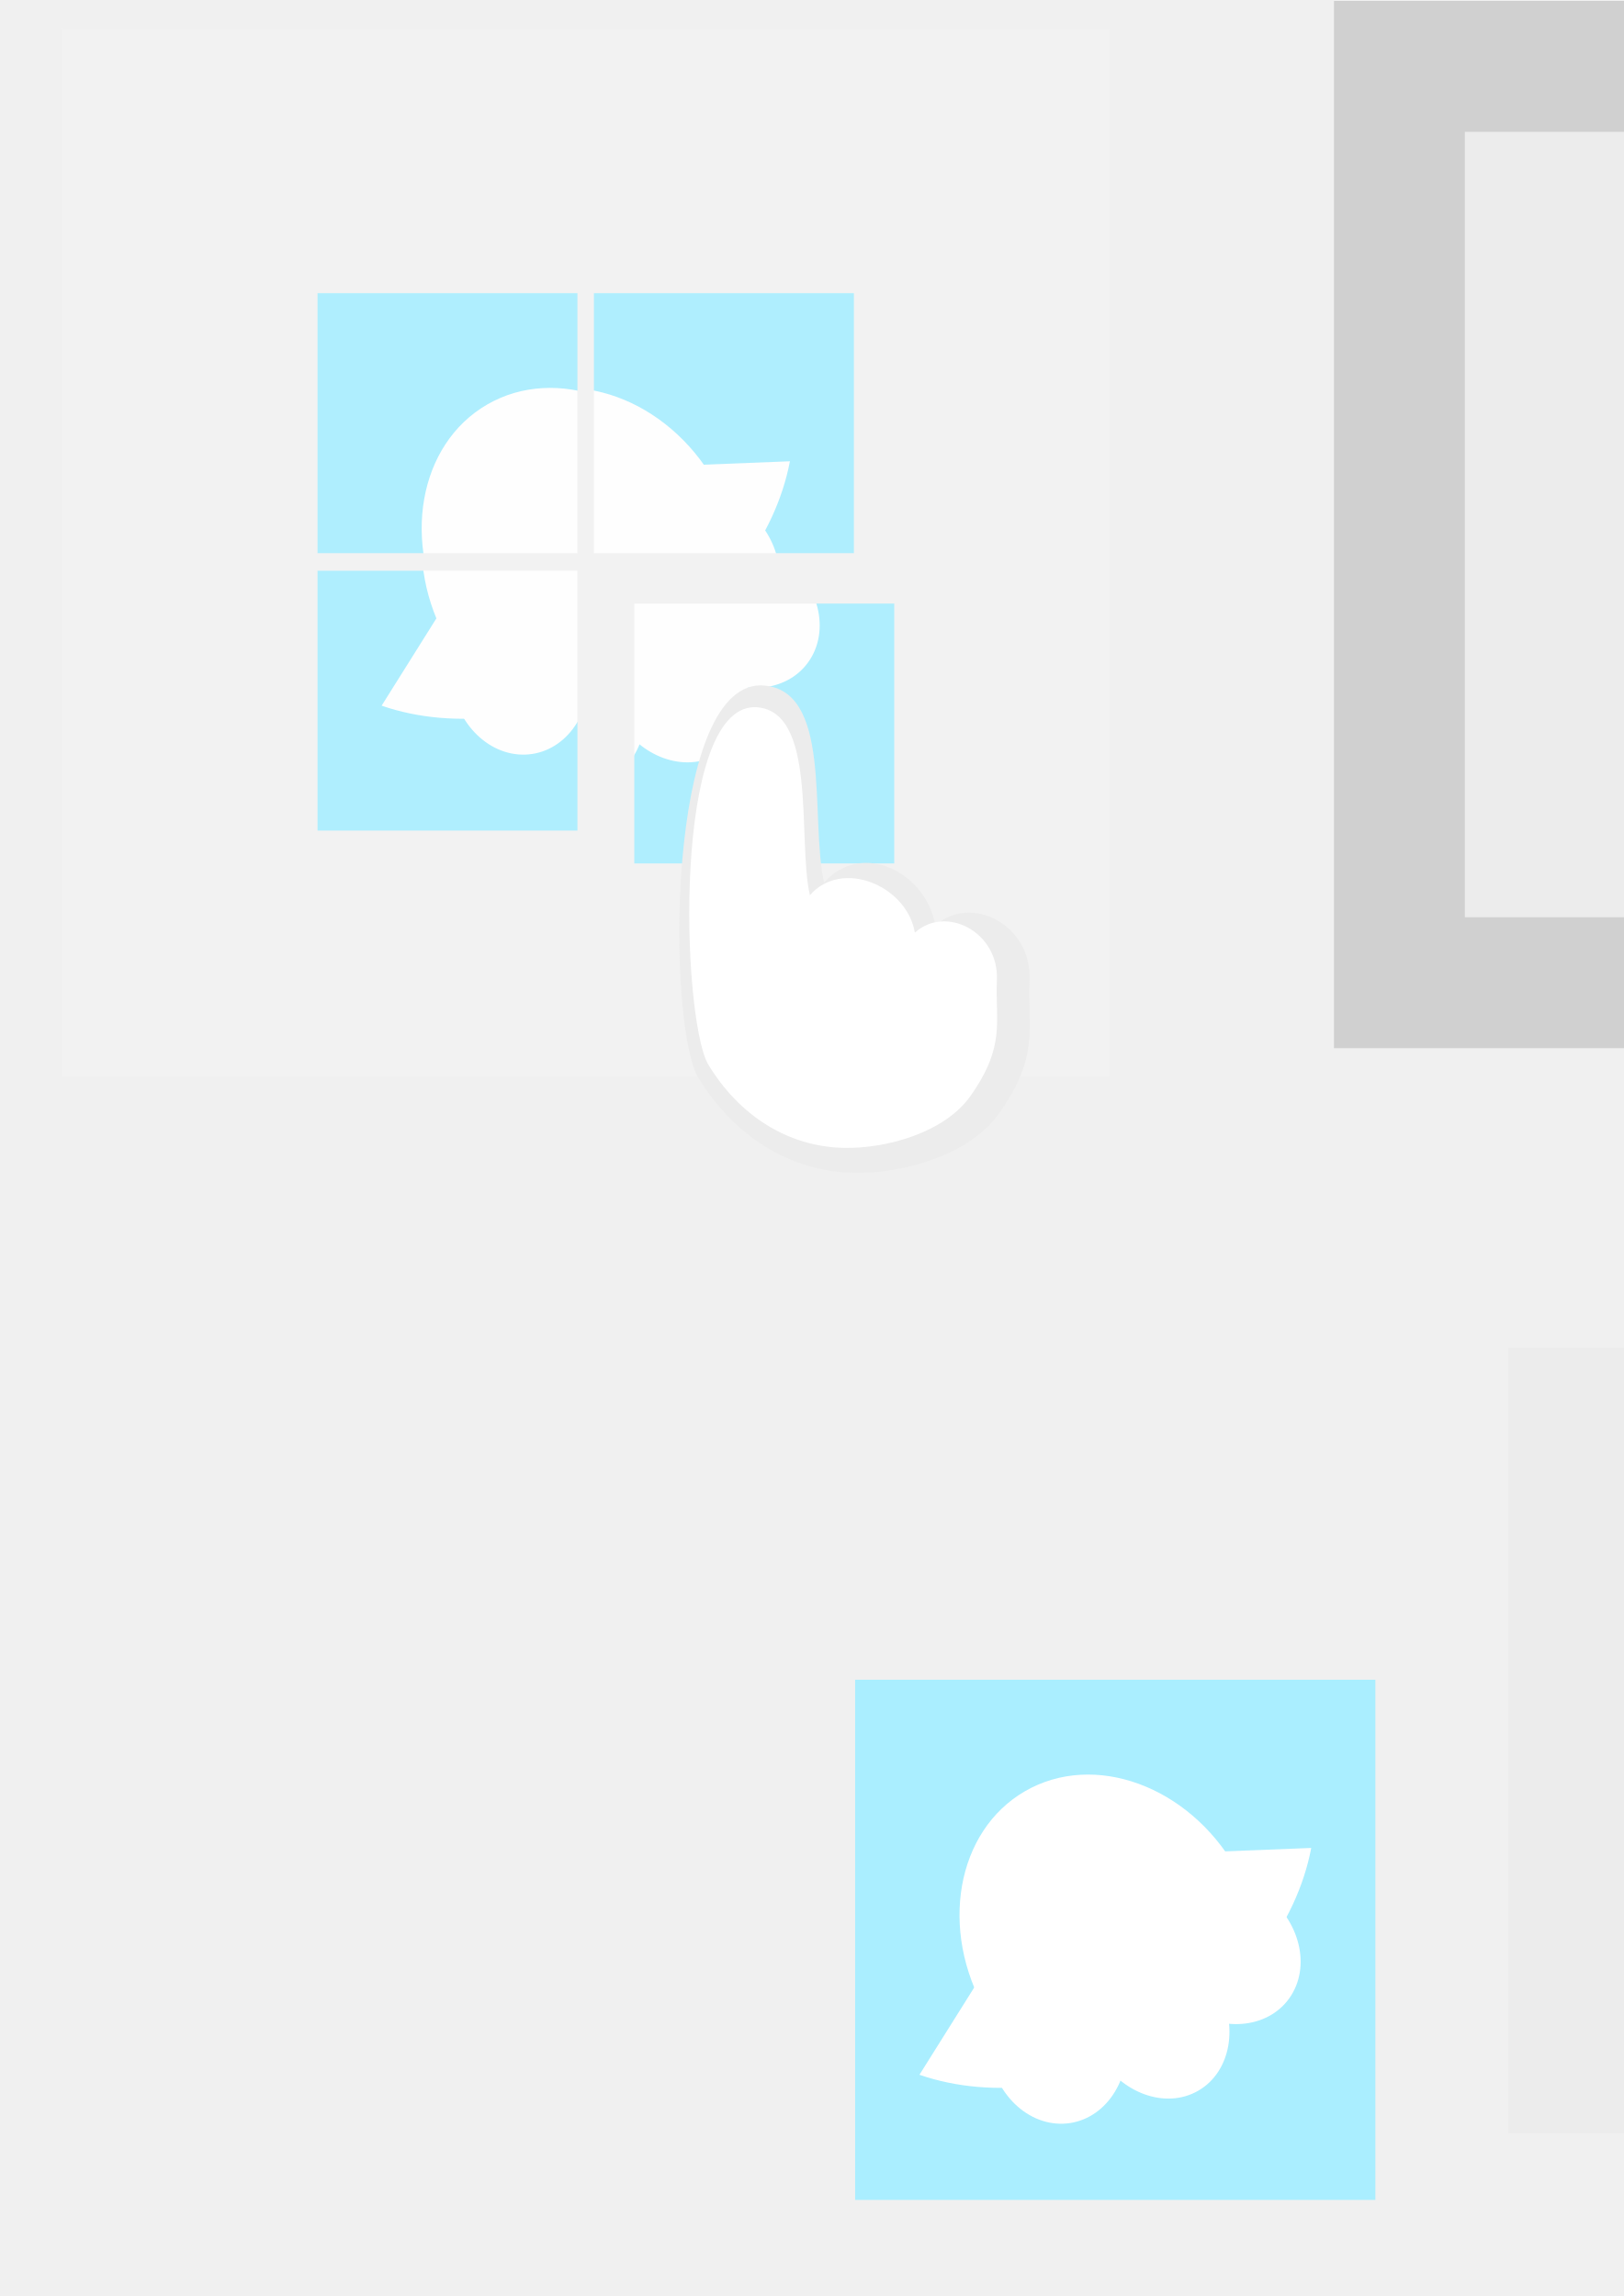
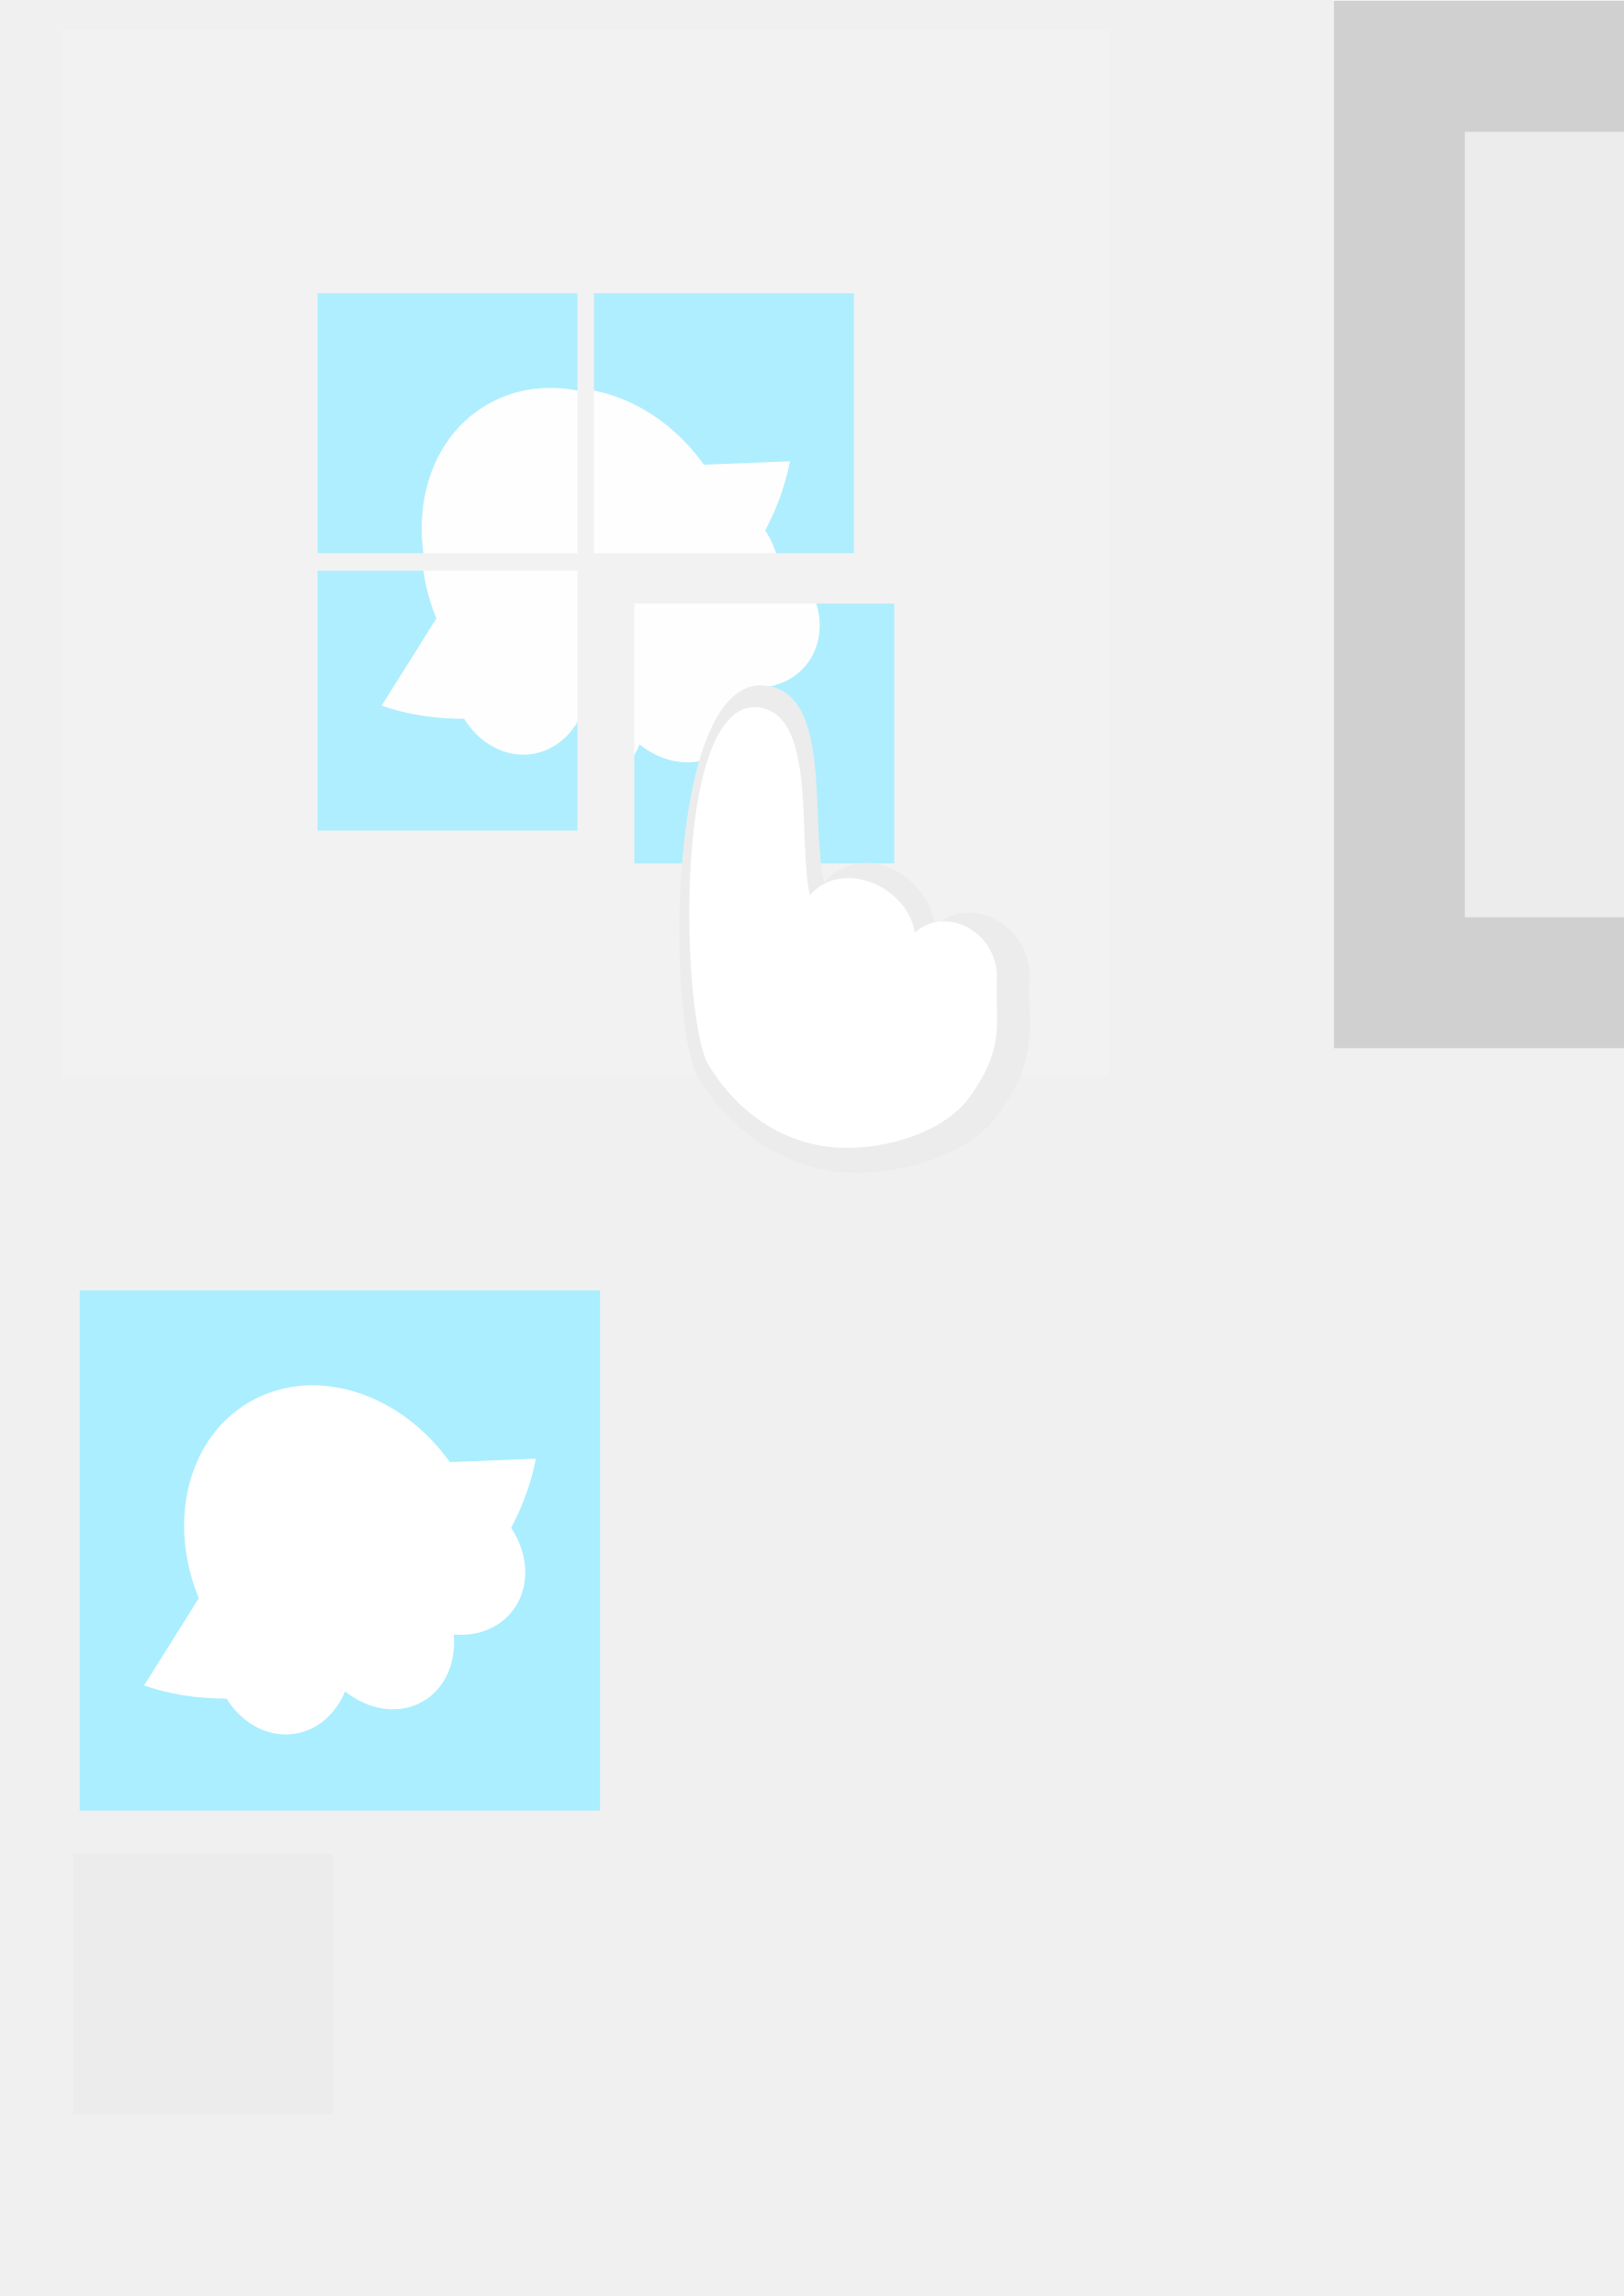
<svg xmlns="http://www.w3.org/2000/svg" id="svg8" version="1.1" viewBox="0 0 210 297" height="297mm" width="210mm">
  <defs id="defs2">
    <mask id="mask1167" maskUnits="userSpaceOnUse">
      <rect style="fill:#ececec;stroke-width:0.099;stroke-opacity:0.498" id="rect1169" width="50.8" height="50.8" x="194.972" y="65.284" />
    </mask>
    <mask id="mask1171" maskUnits="userSpaceOnUse">
      <rect style="fill:#ececec;stroke-width:0.099;stroke-opacity:0.498" id="rect1173" width="50.8" height="50.8" x="245.772" y="65.284" />
    </mask>
    <mask id="mask1175" maskUnits="userSpaceOnUse">
      <rect y="116.084" x="194.972" height="50.8" width="50.8" id="rect1177" style="fill:#ececec;stroke-width:0.099;stroke-opacity:0.498" />
    </mask>
    <mask id="mask1179" maskUnits="userSpaceOnUse">
      <rect y="116.084" x="245.772" height="50.8" width="50.8" id="rect1181" style="fill:#ececec;stroke-width:0.099;stroke-opacity:0.498" />
    </mask>
    <mask id="mask1567" maskUnits="userSpaceOnUse">
      <rect y="3.759" x="8.018" height="135.467" width="135.467" id="rect1569" style="fill:#d0d0d0;stroke-width:0.265;stroke-opacity:0.498" />
    </mask>
    <mask id="mask1167-0" maskUnits="userSpaceOnUse">
      <rect style="fill:#ececec;stroke-width:0.099;stroke-opacity:0.498" id="rect1169-3" width="50.8" height="50.8" x="194.972" y="65.284" />
    </mask>
    <mask id="mask1171-3" maskUnits="userSpaceOnUse">
      <rect style="fill:#ececec;stroke-width:0.099;stroke-opacity:0.498" id="rect1173-4" width="50.8" height="50.8" x="245.772" y="65.284" />
    </mask>
    <mask maskUnits="userSpaceOnUse" id="mask2071">
      <rect y="213.87" x="95.661" height="33.643" width="33.643" id="rect2073" style="fill:#ececec;stroke-width:0.066;stroke-opacity:0.498" />
    </mask>
    <mask maskUnits="userSpaceOnUse" id="mask2075">
      <rect y="247.513" x="95.661" height="33.643" width="33.643" id="rect2077" style="fill:#ececec;stroke-width:0.066;stroke-opacity:0.498" />
    </mask>
    <mask maskUnits="userSpaceOnUse" id="mask2079">
      <rect y="213.87" x="129.304" height="33.643" width="33.643" id="rect2081" style="fill:#ececec;stroke-width:0.066;stroke-opacity:0.498" />
    </mask>
    <mask maskUnits="userSpaceOnUse" id="mask2083">
      <rect y="247.513" x="129.304" height="33.643" width="33.643" id="rect2085" style="fill:#ececec;stroke-width:0.066;stroke-opacity:0.498" />
    </mask>
+     <mask maskUnits="userSpaceOnUse" id="mask2071-1">
+       <rect y="213.87" x="95.661" height="33.643" width="33.643" id="rect2073-3" style="fill:#ececec;stroke-width:0.066;stroke-opacity:0.498" />
+     </mask>
+     <mask maskUnits="userSpaceOnUse" id="mask2075-4">
+       <rect y="247.513" x="95.661" height="33.643" width="33.643" id="rect2077-4" style="fill:#ececec;stroke-width:0.066;stroke-opacity:0.498" />
+     </mask>
+     <mask maskUnits="userSpaceOnUse" id="mask2079-8">
+       <rect y="213.87" x="129.304" height="33.643" width="33.643" id="rect2081-4" style="fill:#ececec;stroke-width:0.066;stroke-opacity:0.498" />
+     </mask>
+     <mask maskUnits="userSpaceOnUse" id="mask2083-6">
+       <rect y="247.513" x="129.304" height="33.643" width="33.643" id="rect2085-1" style="fill:#ececec;stroke-width:0.066;stroke-opacity:0.498" />
+     </mask>
+     <mask maskUnits="userSpaceOnUse" id="mask1931">
+       <rect style="fill:#ececec;fill-opacity:0.978;stroke-width:0.199;stroke-opacity:0.498" id="rect1933" width="101.6" height="101.6" x="33.06" y="28.646" />
+     </mask>
  </defs>
  <g id="layer1">
-     <rect style="fill:#ececec;stroke-width:0.199;stroke-opacity:0.498" id="rect10-1" width="101.6" height="101.6" x="195.07" y="174.356" />
+     <rect style="fill:#ececec;stroke-width:0.199;stroke-opacity:0.498" id="rect10-1" width="101.6" height="101.6" x="316.693" y="18.166" />
    <rect style="fill:#d0d0d0;stroke-width:0.265;stroke-opacity:0.498" id="rect10-9" width="135.467" height="135.467" x="172.525" y="0.119" />
+     <rect y="17.053" x="189.459" height="101.6" width="101.6" id="rect10-1-3" style="fill:#ececec;stroke-width:0.199;stroke-opacity:0.498" />
+     <rect y="239.832" x="9.458" height="33.643" width="33.643" id="rect1022" style="fill:#ececec;stroke-width:0.066;stroke-opacity:0.498" />
+     <rect style="fill:#aaeeff;stroke-width:0.328;stroke-opacity:0.498" id="rect30-5-5-6-60-8" width="67.286" height="67.286" x="10.312" y="166.928" />
    <rect style="fill:#f2f2f2;stroke-width:0.265;stroke-opacity:0.498" id="rect10" width="135.467" height="135.467" x="8.018" y="3.759" />
-     <rect y="17.053" x="189.459" height="101.6" width="101.6" id="rect10-1-3" style="fill:#ececec;stroke-width:0.199;stroke-opacity:0.498" />
-     <rect y="284.64" x="215.577" height="33.643" width="33.643" id="rect1022" style="fill:#ececec;stroke-width:0.066;stroke-opacity:0.498" />
-     <g id="g1731" transform="translate(14.93616,3.413978)">
-       <rect style="fill:#aaeeff;stroke-width:0.328;stroke-opacity:0.498" id="rect30-5-5-6-60-8" width="67.286" height="67.286" x="95.661" y="213.87" />
-       <g id="g1524" style="fill:#ffffff;fill-opacity:1" transform="matrix(0.9566705,-0.5523339,0.5770285,0.9994427,85.86139,103.9134)">
-         <path style="fill:#ffffff;fill-opacity:1;stroke:#000202;stroke-width:0;stroke-linecap:round;stroke-miterlimit:4;stroke-dasharray:none;stroke-opacity:1" id="path1210" d="m -48.238,126.333 a 16.866,19.235 0 0 1 16.866,-19.235 16.866,19.235 0 0 1 16.866,19.235 h -16.866 z" />
-         <path style="fill:#ffffff;fill-opacity:1;stroke:#000202;stroke-width:0;stroke-linecap:round;stroke-miterlimit:4;stroke-dasharray:none;stroke-opacity:1" id="path1210-9" d="m 23.336,-136.731 a 8.021,9.148 0 0 1 8.021,-9.148 8.021,9.148 0 0 1 8.021,9.148 h -8.021 z" transform="scale(-1)" />
-         <path style="fill:#ffffff;fill-opacity:1;stroke:#000202;stroke-width:0;stroke-linecap:round;stroke-miterlimit:4;stroke-dasharray:none;stroke-opacity:1" id="path1210-9-5" transform="rotate(153.0578)" d="m 70.811,-109.884 a 8.021,9.148 0 0 1 8.021,-9.148 8.021,9.148 0 0 1 8.021,9.148 h -8.021 z" />
-         <path style="fill:#ffffff;fill-opacity:1;stroke:#000202;stroke-width:0;stroke-linecap:round;stroke-miterlimit:4;stroke-dasharray:none;stroke-opacity:1" id="path1210-9-5-6" transform="matrix(0.8914639,0.4530917,0.4530917,-0.8914639,0,0)" d="m 14.22,-138.292 a 8.021,9.148 0 0 1 8.021,-9.148 8.021,9.148 0 0 1 8.021,9.148 H 22.241 Z" />
-         <path style="fill:#ffffff;fill-opacity:1;stroke:#000202;stroke-width:0;stroke-linecap:round;stroke-miterlimit:4;stroke-dasharray:none;stroke-opacity:1" id="path1212" d="m -5.689,128.645 a 31.975,23.926 0 0 1 -26.479,10.571 31.975,23.926 0 0 1 -26.524,-10.507 l 26.473,-13.419 z" />
-       </g>
-     </g>
    <g id="g2203" transform="translate(107.9671,-107.5403)">
      <g id="g1731-4" transform="translate(-162.5907,-68.41921)" mask="url(#mask2071)">
        <rect style="fill:#aaeeff;stroke-width:0.328;stroke-opacity:0.498" id="rect30-5-5-6-60-8-1" width="67.286" height="67.286" x="95.661" y="213.87" />
        <g id="g1524-8" style="fill:#ffffff;fill-opacity:1" transform="matrix(0.9566705,-0.5523339,0.5770285,0.9994427,85.86139,103.9134)">
          <path style="fill:#ffffff;fill-opacity:1;stroke:#000202;stroke-width:0;stroke-linecap:round;stroke-miterlimit:4;stroke-dasharray:none;stroke-opacity:1" id="path1210-8" d="m -48.238,126.333 a 16.866,19.235 0 0 1 16.866,-19.235 16.866,19.235 0 0 1 16.866,19.235 h -16.866 z" />
          <path style="fill:#ffffff;fill-opacity:1;stroke:#000202;stroke-width:0;stroke-linecap:round;stroke-miterlimit:4;stroke-dasharray:none;stroke-opacity:1" id="path1210-9-7" transform="scale(-1)" d="m 23.336,-136.731 a 8.021,9.148 0 0 1 8.021,-9.148 8.021,9.148 0 0 1 8.021,9.148 h -8.021 z" />
          <path style="fill:#ffffff;fill-opacity:1;stroke:#000202;stroke-width:0;stroke-linecap:round;stroke-miterlimit:4;stroke-dasharray:none;stroke-opacity:1" id="path1210-9-5-9" transform="rotate(153.0578)" d="m 70.811,-109.884 a 8.021,9.148 0 0 1 8.021,-9.148 8.021,9.148 0 0 1 8.021,9.148 h -8.021 z" />
          <path style="fill:#ffffff;fill-opacity:1;stroke:#000202;stroke-width:0;stroke-linecap:round;stroke-miterlimit:4;stroke-dasharray:none;stroke-opacity:1" id="path1210-9-5-6-8" transform="matrix(0.8914639,0.4530917,0.4530917,-0.8914639,0,0)" d="m 14.22,-138.292 a 8.021,9.148 0 0 1 8.021,-9.148 8.021,9.148 0 0 1 8.021,9.148 H 22.241 Z" />
          <path style="fill:#ffffff;fill-opacity:1;stroke:#000202;stroke-width:0;stroke-linecap:round;stroke-miterlimit:4;stroke-dasharray:none;stroke-opacity:1" id="path1212-3" d="m -5.689,128.645 a 31.975,23.926 0 0 1 -26.479,10.571 31.975,23.926 0 0 1 -26.524,-10.507 l 26.473,-13.419 z" />
        </g>
      </g>
      <g id="g1731-6" transform="translate(-162.5907,-66.14583)" mask="url(#mask2075)">
        <rect style="fill:#aaeeff;stroke-width:0.328;stroke-opacity:0.498" id="rect30-5-5-6-60-8-9" width="67.286" height="67.286" x="95.661" y="213.87" />
        <g id="g1524-4" style="fill:#ffffff;fill-opacity:1" transform="matrix(0.9566705,-0.5523339,0.5770285,0.9994427,85.86139,103.9134)">
          <path style="fill:#ffffff;fill-opacity:1;stroke:#000202;stroke-width:0;stroke-linecap:round;stroke-miterlimit:4;stroke-dasharray:none;stroke-opacity:1" id="path1210-4" d="m -48.238,126.333 a 16.866,19.235 0 0 1 16.866,-19.235 16.866,19.235 0 0 1 16.866,19.235 h -16.866 z" />
          <path style="fill:#ffffff;fill-opacity:1;stroke:#000202;stroke-width:0;stroke-linecap:round;stroke-miterlimit:4;stroke-dasharray:none;stroke-opacity:1" id="path1210-9-4" transform="scale(-1)" d="m 23.336,-136.731 a 8.021,9.148 0 0 1 8.021,-9.148 8.021,9.148 0 0 1 8.021,9.148 h -8.021 z" />
          <path style="fill:#ffffff;fill-opacity:1;stroke:#000202;stroke-width:0;stroke-linecap:round;stroke-miterlimit:4;stroke-dasharray:none;stroke-opacity:1" id="path1210-9-5-0" transform="rotate(153.0578)" d="m 70.811,-109.884 a 8.021,9.148 0 0 1 8.021,-9.148 8.021,9.148 0 0 1 8.021,9.148 h -8.021 z" />
          <path style="fill:#ffffff;fill-opacity:1;stroke:#000202;stroke-width:0;stroke-linecap:round;stroke-miterlimit:4;stroke-dasharray:none;stroke-opacity:1" id="path1210-9-5-6-5" transform="matrix(0.8914639,0.4530917,0.4530917,-0.8914639,0,0)" d="m 14.22,-138.292 a 8.021,9.148 0 0 1 8.021,-9.148 8.021,9.148 0 0 1 8.021,9.148 H 22.241 Z" />
          <path style="fill:#ffffff;fill-opacity:1;stroke:#000202;stroke-width:0;stroke-linecap:round;stroke-miterlimit:4;stroke-dasharray:none;stroke-opacity:1" id="path1212-5" d="m -5.689,128.645 a 31.975,23.926 0 0 1 -26.479,10.571 31.975,23.926 0 0 1 -26.524,-10.507 l 26.473,-13.419 z" />
        </g>
      </g>
      <g id="g1731-1" transform="translate(-160.457,-68.41921)" mask="url(#mask2079)">
        <rect style="fill:#aaeeff;stroke-width:0.328;stroke-opacity:0.498" id="rect30-5-5-6-60-8-94" width="67.286" height="67.286" x="95.661" y="213.87" />
        <g id="g1524-82" style="fill:#ffffff;fill-opacity:1" transform="matrix(0.9566705,-0.5523339,0.5770285,0.9994427,85.86139,103.9134)">
          <path style="fill:#ffffff;fill-opacity:1;stroke:#000202;stroke-width:0;stroke-linecap:round;stroke-miterlimit:4;stroke-dasharray:none;stroke-opacity:1" id="path1210-3" d="m -48.238,126.333 a 16.866,19.235 0 0 1 16.866,-19.235 16.866,19.235 0 0 1 16.866,19.235 h -16.866 z" />
          <path style="fill:#ffffff;fill-opacity:1;stroke:#000202;stroke-width:0;stroke-linecap:round;stroke-miterlimit:4;stroke-dasharray:none;stroke-opacity:1" id="path1210-9-79" transform="scale(-1)" d="m 23.336,-136.731 a 8.021,9.148 0 0 1 8.021,-9.148 8.021,9.148 0 0 1 8.021,9.148 h -8.021 z" />
          <path style="fill:#ffffff;fill-opacity:1;stroke:#000202;stroke-width:0;stroke-linecap:round;stroke-miterlimit:4;stroke-dasharray:none;stroke-opacity:1" id="path1210-9-5-8" transform="rotate(153.0578)" d="m 70.811,-109.884 a 8.021,9.148 0 0 1 8.021,-9.148 8.021,9.148 0 0 1 8.021,9.148 h -8.021 z" />
          <path style="fill:#ffffff;fill-opacity:1;stroke:#000202;stroke-width:0;stroke-linecap:round;stroke-miterlimit:4;stroke-dasharray:none;stroke-opacity:1" id="path1210-9-5-6-0" transform="matrix(0.8914639,0.4530917,0.4530917,-0.8914639,0,0)" d="m 14.22,-138.292 a 8.021,9.148 0 0 1 8.021,-9.148 8.021,9.148 0 0 1 8.021,9.148 H 22.241 Z" />
          <path style="fill:#ffffff;fill-opacity:1;stroke:#000202;stroke-width:0;stroke-linecap:round;stroke-miterlimit:4;stroke-dasharray:none;stroke-opacity:1" id="path1212-6" d="m -5.689,128.645 a 31.975,23.926 0 0 1 -26.479,10.571 31.975,23.926 0 0 1 -26.524,-10.507 l 26.473,-13.419 z" />
        </g>
      </g>
    </g>
+     <g id="g930-7" transform="translate(194.3798,144.1699)" mask="url(#mask1931)">
+       <rect style="fill:#f2f2f2;stroke-width:0.265;stroke-opacity:0.498" id="rect10-2" width="135.467" height="135.467" x="8.018" y="3.759" />
+       <g id="g2203-9" transform="translate(107.9671,-107.5403)">
+         <g id="g1731-4-1" transform="translate(-162.5907,-68.41921)" mask="url(#mask2071-1)">
+           <rect style="fill:#aaeeff;stroke-width:0.328;stroke-opacity:0.498" id="rect30-5-5-6-60-8-1-9" width="67.286" height="67.286" x="95.661" y="213.87" />
+           <g id="g1524-8-5" style="fill:#ffffff;fill-opacity:1" transform="matrix(0.9566705,-0.5523339,0.5770285,0.9994427,85.86139,103.9134)">
+             <path style="fill:#ffffff;fill-opacity:1;stroke:#000202;stroke-width:0;stroke-linecap:round;stroke-miterlimit:4;stroke-dasharray:none;stroke-opacity:1" id="path1210-8-2" d="m -48.238,126.333 a 16.866,19.235 0 0 1 16.866,-19.235 16.866,19.235 0 0 1 16.866,19.235 h -16.866 z" />
+             <path style="fill:#ffffff;fill-opacity:1;stroke:#000202;stroke-width:0;stroke-linecap:round;stroke-miterlimit:4;stroke-dasharray:none;stroke-opacity:1" id="path1210-9-7-1" transform="scale(-1)" d="m 23.336,-136.731 a 8.021,9.148 0 0 1 8.021,-9.148 8.021,9.148 0 0 1 8.021,9.148 h -8.021 z" />
+             <path style="fill:#ffffff;fill-opacity:1;stroke:#000202;stroke-width:0;stroke-linecap:round;stroke-miterlimit:4;stroke-dasharray:none;stroke-opacity:1" id="path1210-9-5-9-8" transform="rotate(153.0578)" d="m 70.811,-109.884 a 8.021,9.148 0 0 1 8.021,-9.148 8.021,9.148 0 0 1 8.021,9.148 h -8.021 z" />
+             <path style="fill:#ffffff;fill-opacity:1;stroke:#000202;stroke-width:0;stroke-linecap:round;stroke-miterlimit:4;stroke-dasharray:none;stroke-opacity:1" id="path1210-9-5-6-8-1" transform="matrix(0.8914639,0.4530917,0.4530917,-0.8914639,0,0)" d="m 14.22,-138.292 a 8.021,9.148 0 0 1 8.021,-9.148 8.021,9.148 0 0 1 8.021,9.148 H 22.241 Z" />
+             <path style="fill:#ffffff;fill-opacity:1;stroke:#000202;stroke-width:0;stroke-linecap:round;stroke-miterlimit:4;stroke-dasharray:none;stroke-opacity:1" id="path1212-3-3" d="m -5.689,128.645 a 31.975,23.926 0 0 1 -26.479,10.571 31.975,23.926 0 0 1 -26.524,-10.507 l 26.473,-13.419 z" />
+           </g>
+         </g>
+         <g id="g1731-6-7" transform="translate(-162.5907,-66.14583)" mask="url(#mask2075-4)">
+           <rect style="fill:#aaeeff;stroke-width:0.328;stroke-opacity:0.498" id="rect30-5-5-6-60-8-9-6" width="67.286" height="67.286" x="95.661" y="213.87" />
+           <g id="g1524-4-0" style="fill:#ffffff;fill-opacity:1" transform="matrix(0.9566705,-0.5523339,0.5770285,0.9994427,85.86139,103.9134)">
+             <path style="fill:#ffffff;fill-opacity:1;stroke:#000202;stroke-width:0;stroke-linecap:round;stroke-miterlimit:4;stroke-dasharray:none;stroke-opacity:1" id="path1210-4-1" d="m -48.238,126.333 a 16.866,19.235 0 0 1 16.866,-19.235 16.866,19.235 0 0 1 16.866,19.235 h -16.866 z" />
+             <path style="fill:#ffffff;fill-opacity:1;stroke:#000202;stroke-width:0;stroke-linecap:round;stroke-miterlimit:4;stroke-dasharray:none;stroke-opacity:1" id="path1210-9-4-2" transform="scale(-1)" d="m 23.336,-136.731 a 8.021,9.148 0 0 1 8.021,-9.148 8.021,9.148 0 0 1 8.021,9.148 h -8.021 z" />
+             <path style="fill:#ffffff;fill-opacity:1;stroke:#000202;stroke-width:0;stroke-linecap:round;stroke-miterlimit:4;stroke-dasharray:none;stroke-opacity:1" id="path1210-9-5-0-6" transform="rotate(153.0578)" d="m 70.811,-109.884 a 8.021,9.148 0 0 1 8.021,-9.148 8.021,9.148 0 0 1 8.021,9.148 h -8.021 z" />
+             <path style="fill:#ffffff;fill-opacity:1;stroke:#000202;stroke-width:0;stroke-linecap:round;stroke-miterlimit:4;stroke-dasharray:none;stroke-opacity:1" id="path1210-9-5-6-5-1" transform="matrix(0.8914639,0.4530917,0.4530917,-0.8914639,0,0)" d="m 14.22,-138.292 a 8.021,9.148 0 0 1 8.021,-9.148 8.021,9.148 0 0 1 8.021,9.148 H 22.241 Z" />
+             <path style="fill:#ffffff;fill-opacity:1;stroke:#000202;stroke-width:0;stroke-linecap:round;stroke-miterlimit:4;stroke-dasharray:none;stroke-opacity:1" id="path1212-5-9" d="m -5.689,128.645 a 31.975,23.926 0 0 1 -26.479,10.571 31.975,23.926 0 0 1 -26.524,-10.507 l 26.473,-13.419 z" />
+           </g>
+         </g>
+         <g id="g1731-1-0" transform="translate(-160.457,-68.41921)" mask="url(#mask2079-8)">
+           <rect style="fill:#aaeeff;stroke-width:0.328;stroke-opacity:0.498" id="rect30-5-5-6-60-8-94-9" width="67.286" height="67.286" x="95.661" y="213.87" />
+           <g id="g1524-82-1" style="fill:#ffffff;fill-opacity:1" transform="matrix(0.9566705,-0.5523339,0.5770285,0.9994427,85.86139,103.9134)">
+             <path style="fill:#ffffff;fill-opacity:1;stroke:#000202;stroke-width:0;stroke-linecap:round;stroke-miterlimit:4;stroke-dasharray:none;stroke-opacity:1" id="path1210-3-9" d="m -48.238,126.333 a 16.866,19.235 0 0 1 16.866,-19.235 16.866,19.235 0 0 1 16.866,19.235 h -16.866 z" />
+             <path style="fill:#ffffff;fill-opacity:1;stroke:#000202;stroke-width:0;stroke-linecap:round;stroke-miterlimit:4;stroke-dasharray:none;stroke-opacity:1" id="path1210-9-79-7" transform="scale(-1)" d="m 23.336,-136.731 a 8.021,9.148 0 0 1 8.021,-9.148 8.021,9.148 0 0 1 8.021,9.148 h -8.021 z" />
+             <path style="fill:#ffffff;fill-opacity:1;stroke:#000202;stroke-width:0;stroke-linecap:round;stroke-miterlimit:4;stroke-dasharray:none;stroke-opacity:1" id="path1210-9-5-8-4" transform="rotate(153.0578)" d="m 70.811,-109.884 a 8.021,9.148 0 0 1 8.021,-9.148 8.021,9.148 0 0 1 8.021,9.148 h -8.021 z" />
+             <path style="fill:#ffffff;fill-opacity:1;stroke:#000202;stroke-width:0;stroke-linecap:round;stroke-miterlimit:4;stroke-dasharray:none;stroke-opacity:1" id="path1210-9-5-6-0-2" transform="matrix(0.8914639,0.4530917,0.4530917,-0.8914639,0,0)" d="m 14.22,-138.292 a 8.021,9.148 0 0 1 8.021,-9.148 8.021,9.148 0 0 1 8.021,9.148 H 22.241 Z" />
+             <path style="fill:#ffffff;fill-opacity:1;stroke:#000202;stroke-width:0;stroke-linecap:round;stroke-miterlimit:4;stroke-dasharray:none;stroke-opacity:1" id="path1212-6-1" d="m -5.689,128.645 a 31.975,23.926 0 0 1 -26.479,10.571 31.975,23.926 0 0 1 -26.524,-10.507 l 26.473,-13.419 z" />
+           </g>
+         </g>
+       </g>
+       <g id="g1731-7-3" transform="translate(-47.26653,-169.4357)" mask="url(#mask2083-6)">
+         <rect style="fill:#aaeeff;stroke-width:0.328;stroke-opacity:0.498" id="rect30-5-5-6-60-8-3-6" width="67.286" height="67.286" x="95.661" y="213.87" />
+         <g id="g1524-84-3" style="fill:#ffffff;fill-opacity:1" transform="matrix(0.9566705,-0.5523339,0.5770285,0.9994427,85.86139,103.9134)">
+           <path style="fill:#ffffff;fill-opacity:1;stroke:#000202;stroke-width:0;stroke-linecap:round;stroke-miterlimit:4;stroke-dasharray:none;stroke-opacity:1" id="path1210-1-7" d="m -48.238,126.333 a 16.866,19.235 0 0 1 16.866,-19.235 16.866,19.235 0 0 1 16.866,19.235 h -16.866 z" />
+           <path style="fill:#ffffff;fill-opacity:1;stroke:#000202;stroke-width:0;stroke-linecap:round;stroke-miterlimit:4;stroke-dasharray:none;stroke-opacity:1" id="path1210-9-9-2" transform="scale(-1)" d="m 23.336,-136.731 a 8.021,9.148 0 0 1 8.021,-9.148 8.021,9.148 0 0 1 8.021,9.148 h -8.021 z" />
+           <path style="fill:#ffffff;fill-opacity:1;stroke:#000202;stroke-width:0;stroke-linecap:round;stroke-miterlimit:4;stroke-dasharray:none;stroke-opacity:1" id="path1210-9-5-03-4" transform="rotate(153.0578)" d="m 70.811,-109.884 a 8.021,9.148 0 0 1 8.021,-9.148 8.021,9.148 0 0 1 8.021,9.148 h -8.021 z" />
+           <path style="fill:#ffffff;fill-opacity:1;stroke:#000202;stroke-width:0;stroke-linecap:round;stroke-miterlimit:4;stroke-dasharray:none;stroke-opacity:1" id="path1210-9-5-6-1-2" transform="matrix(0.8914639,0.4530917,0.4530917,-0.8914639,0,0)" d="m 14.22,-138.292 a 8.021,9.148 0 0 1 8.021,-9.148 8.021,9.148 0 0 1 8.021,9.148 H 22.241 Z" />
+           <path style="fill:#ffffff;fill-opacity:1;stroke:#000202;stroke-width:0;stroke-linecap:round;stroke-miterlimit:4;stroke-dasharray:none;stroke-opacity:1" id="path1212-1-6" d="m -5.689,128.645 a 31.975,23.926 0 0 1 -26.479,10.571 31.975,23.926 0 0 1 -26.524,-10.507 l 26.473,-13.419 z" />
+         </g>
+       </g>
+       <g id="g1185-0" transform="translate(208.4576,-66.11169)" style="stroke:none">
+         <path d="m -118.291,205.256 c 4.643,7.797 11.977,12.416 20.307,12.57 6.297,0.116 14.931,-2.274 18.761,-7.716 5.281,-7.503 3.649,-11.015 3.922,-17.21 0.317,-7.199 -7.638,-11.218 -12.191,-7.049 -1.139,-6.927 -9.557,-11.08 -14.378,-5.57 -1.902,-8.349 1.255,-25.388 -8.283,-25.516 -12.127,0.248 -11.98,43.099 -8.139,50.491 z" style="fill:#ececec;fill-opacity:1;stroke:none;stroke-width:0.794;stroke-linecap:butt;stroke-linejoin:miter;stroke-miterlimit:4;stroke-dasharray:none;stroke-opacity:1" id="path27-5" />
+         <path id="path27-6-0" style="fill:#ffffff;fill-opacity:1;stroke:none;stroke-width:0.691;stroke-linecap:butt;stroke-linejoin:miter;stroke-miterlimit:4;stroke-dasharray:none;stroke-opacity:1" d="m -116.948,203.654 c 4.042,6.787 10.426,10.809 17.677,10.942 5.482,0.101 12.998,-1.98 16.332,-6.717 4.597,-6.531 3.177,-9.588 3.414,-14.981 0.276,-6.267 -6.648,-9.765 -10.612,-6.136 -0.992,-6.03 -9.378,-9.645 -13.575,-4.849 -1.656,-7.267 1.092,-24.217 -7.21,-24.328 -10.557,0.216 -9.37,39.634 -6.026,46.069 z" />
+       </g>
+     </g>
    <g id="g1731-7" transform="translate(-47.26653,-169.4357)" mask="url(#mask2083)">
      <rect style="fill:#aaeeff;stroke-width:0.328;stroke-opacity:0.498" id="rect30-5-5-6-60-8-3" width="67.286" height="67.286" x="95.661" y="213.87" />
      <g id="g1524-84" style="fill:#ffffff;fill-opacity:1" transform="matrix(0.9566705,-0.5523339,0.5770285,0.9994427,85.86139,103.9134)">
        <path style="fill:#ffffff;fill-opacity:1;stroke:#000202;stroke-width:0;stroke-linecap:round;stroke-miterlimit:4;stroke-dasharray:none;stroke-opacity:1" id="path1210-1" d="m -48.238,126.333 a 16.866,19.235 0 0 1 16.866,-19.235 16.866,19.235 0 0 1 16.866,19.235 h -16.866 z" />
        <path style="fill:#ffffff;fill-opacity:1;stroke:#000202;stroke-width:0;stroke-linecap:round;stroke-miterlimit:4;stroke-dasharray:none;stroke-opacity:1" id="path1210-9-9" transform="scale(-1)" d="m 23.336,-136.731 a 8.021,9.148 0 0 1 8.021,-9.148 8.021,9.148 0 0 1 8.021,9.148 h -8.021 z" />
        <path style="fill:#ffffff;fill-opacity:1;stroke:#000202;stroke-width:0;stroke-linecap:round;stroke-miterlimit:4;stroke-dasharray:none;stroke-opacity:1" id="path1210-9-5-03" transform="rotate(153.0578)" d="m 70.811,-109.884 a 8.021,9.148 0 0 1 8.021,-9.148 8.021,9.148 0 0 1 8.021,9.148 h -8.021 z" />
        <path style="fill:#ffffff;fill-opacity:1;stroke:#000202;stroke-width:0;stroke-linecap:round;stroke-miterlimit:4;stroke-dasharray:none;stroke-opacity:1" id="path1210-9-5-6-1" transform="matrix(0.8914639,0.4530917,0.4530917,-0.8914639,0,0)" d="m 14.22,-138.292 a 8.021,9.148 0 0 1 8.021,-9.148 8.021,9.148 0 0 1 8.021,9.148 H 22.241 Z" />
        <path style="fill:#ffffff;fill-opacity:1;stroke:#000202;stroke-width:0;stroke-linecap:round;stroke-miterlimit:4;stroke-dasharray:none;stroke-opacity:1" id="path1212-1" d="m -5.689,128.645 a 31.975,23.926 0 0 1 -26.479,10.571 31.975,23.926 0 0 1 -26.524,-10.507 l 26.473,-13.419 z" />
      </g>
    </g>
    <g id="g1185" transform="translate(208.4576,-66.11169)" style="stroke:none">
      <path d="m -118.291,205.256 c 4.643,7.797 11.977,12.416 20.307,12.57 6.297,0.116 14.931,-2.274 18.761,-7.716 5.281,-7.503 3.649,-11.015 3.922,-17.21 0.317,-7.199 -7.638,-11.218 -12.191,-7.049 -1.139,-6.927 -9.557,-11.08 -14.378,-5.57 -1.902,-8.349 1.255,-25.388 -8.283,-25.516 -12.127,0.248 -11.98,43.099 -8.139,50.491 z" style="fill:#ececec;fill-opacity:1;stroke:none;stroke-width:0.794;stroke-linecap:butt;stroke-linejoin:miter;stroke-miterlimit:4;stroke-dasharray:none;stroke-opacity:1" id="path27" />
      <path id="path27-6" style="fill:#ffffff;fill-opacity:1;stroke:none;stroke-width:0.691;stroke-linecap:butt;stroke-linejoin:miter;stroke-miterlimit:4;stroke-dasharray:none;stroke-opacity:1" d="m -116.948,203.654 c 4.042,6.787 10.426,10.809 17.677,10.942 5.482,0.101 12.998,-1.98 16.332,-6.717 4.597,-6.531 3.177,-9.588 3.414,-14.981 0.276,-6.267 -6.648,-9.765 -10.612,-6.136 -0.992,-6.03 -9.378,-9.645 -13.575,-4.849 -1.656,-7.267 1.092,-24.217 -7.21,-24.328 -10.557,0.216 -9.37,39.634 -6.026,46.069 z" />
    </g>
+     <g id="g1524" style="fill:#ffffff;fill-opacity:1" transform="matrix(0.9566705,-0.5523339,0.5770285,0.9994427,0.511926,56.97122)">
+       <path style="fill:#ffffff;fill-opacity:1;stroke:#000202;stroke-width:0;stroke-linecap:round;stroke-miterlimit:4;stroke-dasharray:none;stroke-opacity:1" id="path1210" d="m -48.238,126.333 a 16.866,19.235 0 0 1 16.866,-19.235 16.866,19.235 0 0 1 16.866,19.235 h -16.866 z" />
+       <path style="fill:#ffffff;fill-opacity:1;stroke:#000202;stroke-width:0;stroke-linecap:round;stroke-miterlimit:4;stroke-dasharray:none;stroke-opacity:1" id="path1210-9" transform="scale(-1)" d="m 23.336,-136.731 a 8.021,9.148 0 0 1 8.021,-9.148 8.021,9.148 0 0 1 8.021,9.148 h -8.021 z" />
+       <path style="fill:#ffffff;fill-opacity:1;stroke:#000202;stroke-width:0;stroke-linecap:round;stroke-miterlimit:4;stroke-dasharray:none;stroke-opacity:1" id="path1210-9-5" transform="rotate(153.0578)" d="m 70.811,-109.884 a 8.021,9.148 0 0 1 8.021,-9.148 8.021,9.148 0 0 1 8.021,9.148 h -8.021 z" />
+       <path style="fill:#ffffff;fill-opacity:1;stroke:#000202;stroke-width:0;stroke-linecap:round;stroke-miterlimit:4;stroke-dasharray:none;stroke-opacity:1" id="path1210-9-5-6" transform="matrix(0.8914639,0.4530917,0.4530917,-0.8914639,0,0)" d="m 14.22,-138.292 a 8.021,9.148 0 0 1 8.021,-9.148 8.021,9.148 0 0 1 8.021,9.148 H 22.241 Z" />
+       <path style="fill:#ffffff;fill-opacity:1;stroke:#000202;stroke-width:0;stroke-linecap:round;stroke-miterlimit:4;stroke-dasharray:none;stroke-opacity:1" id="path1212" d="m -5.689,128.645 a 31.975,23.926 0 0 1 -26.479,10.571 31.975,23.926 0 0 1 -26.524,-10.507 l 26.473,-13.419 z" />
+     </g>
  </g>
</svg>
